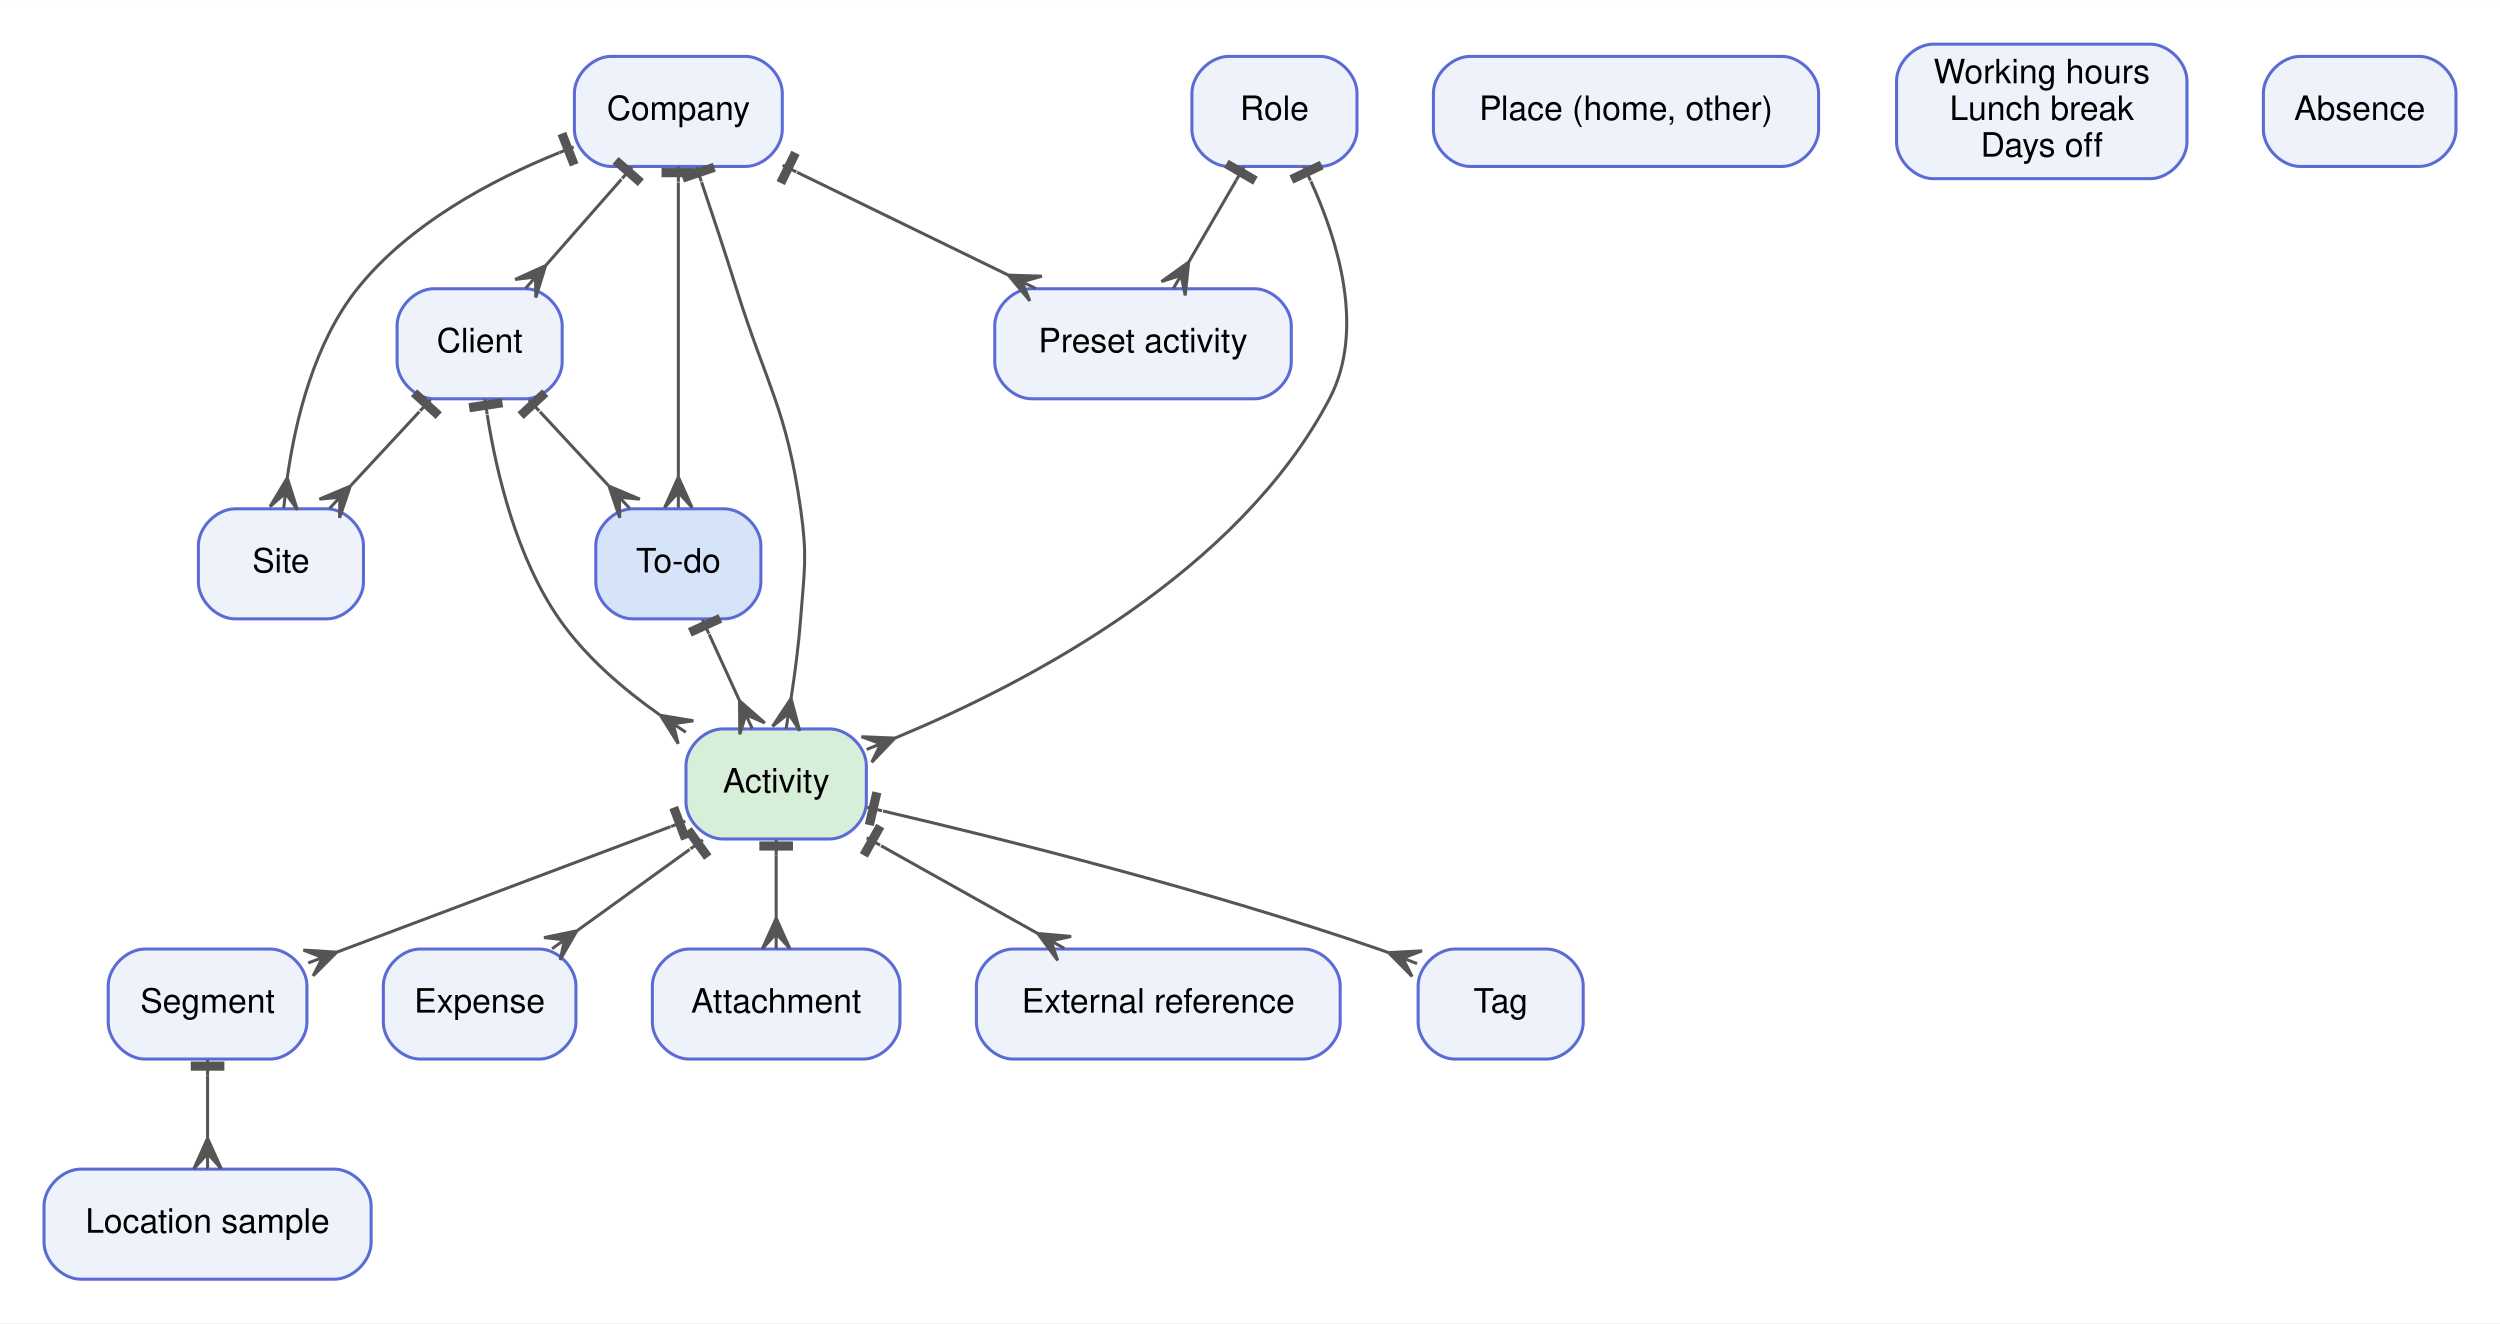
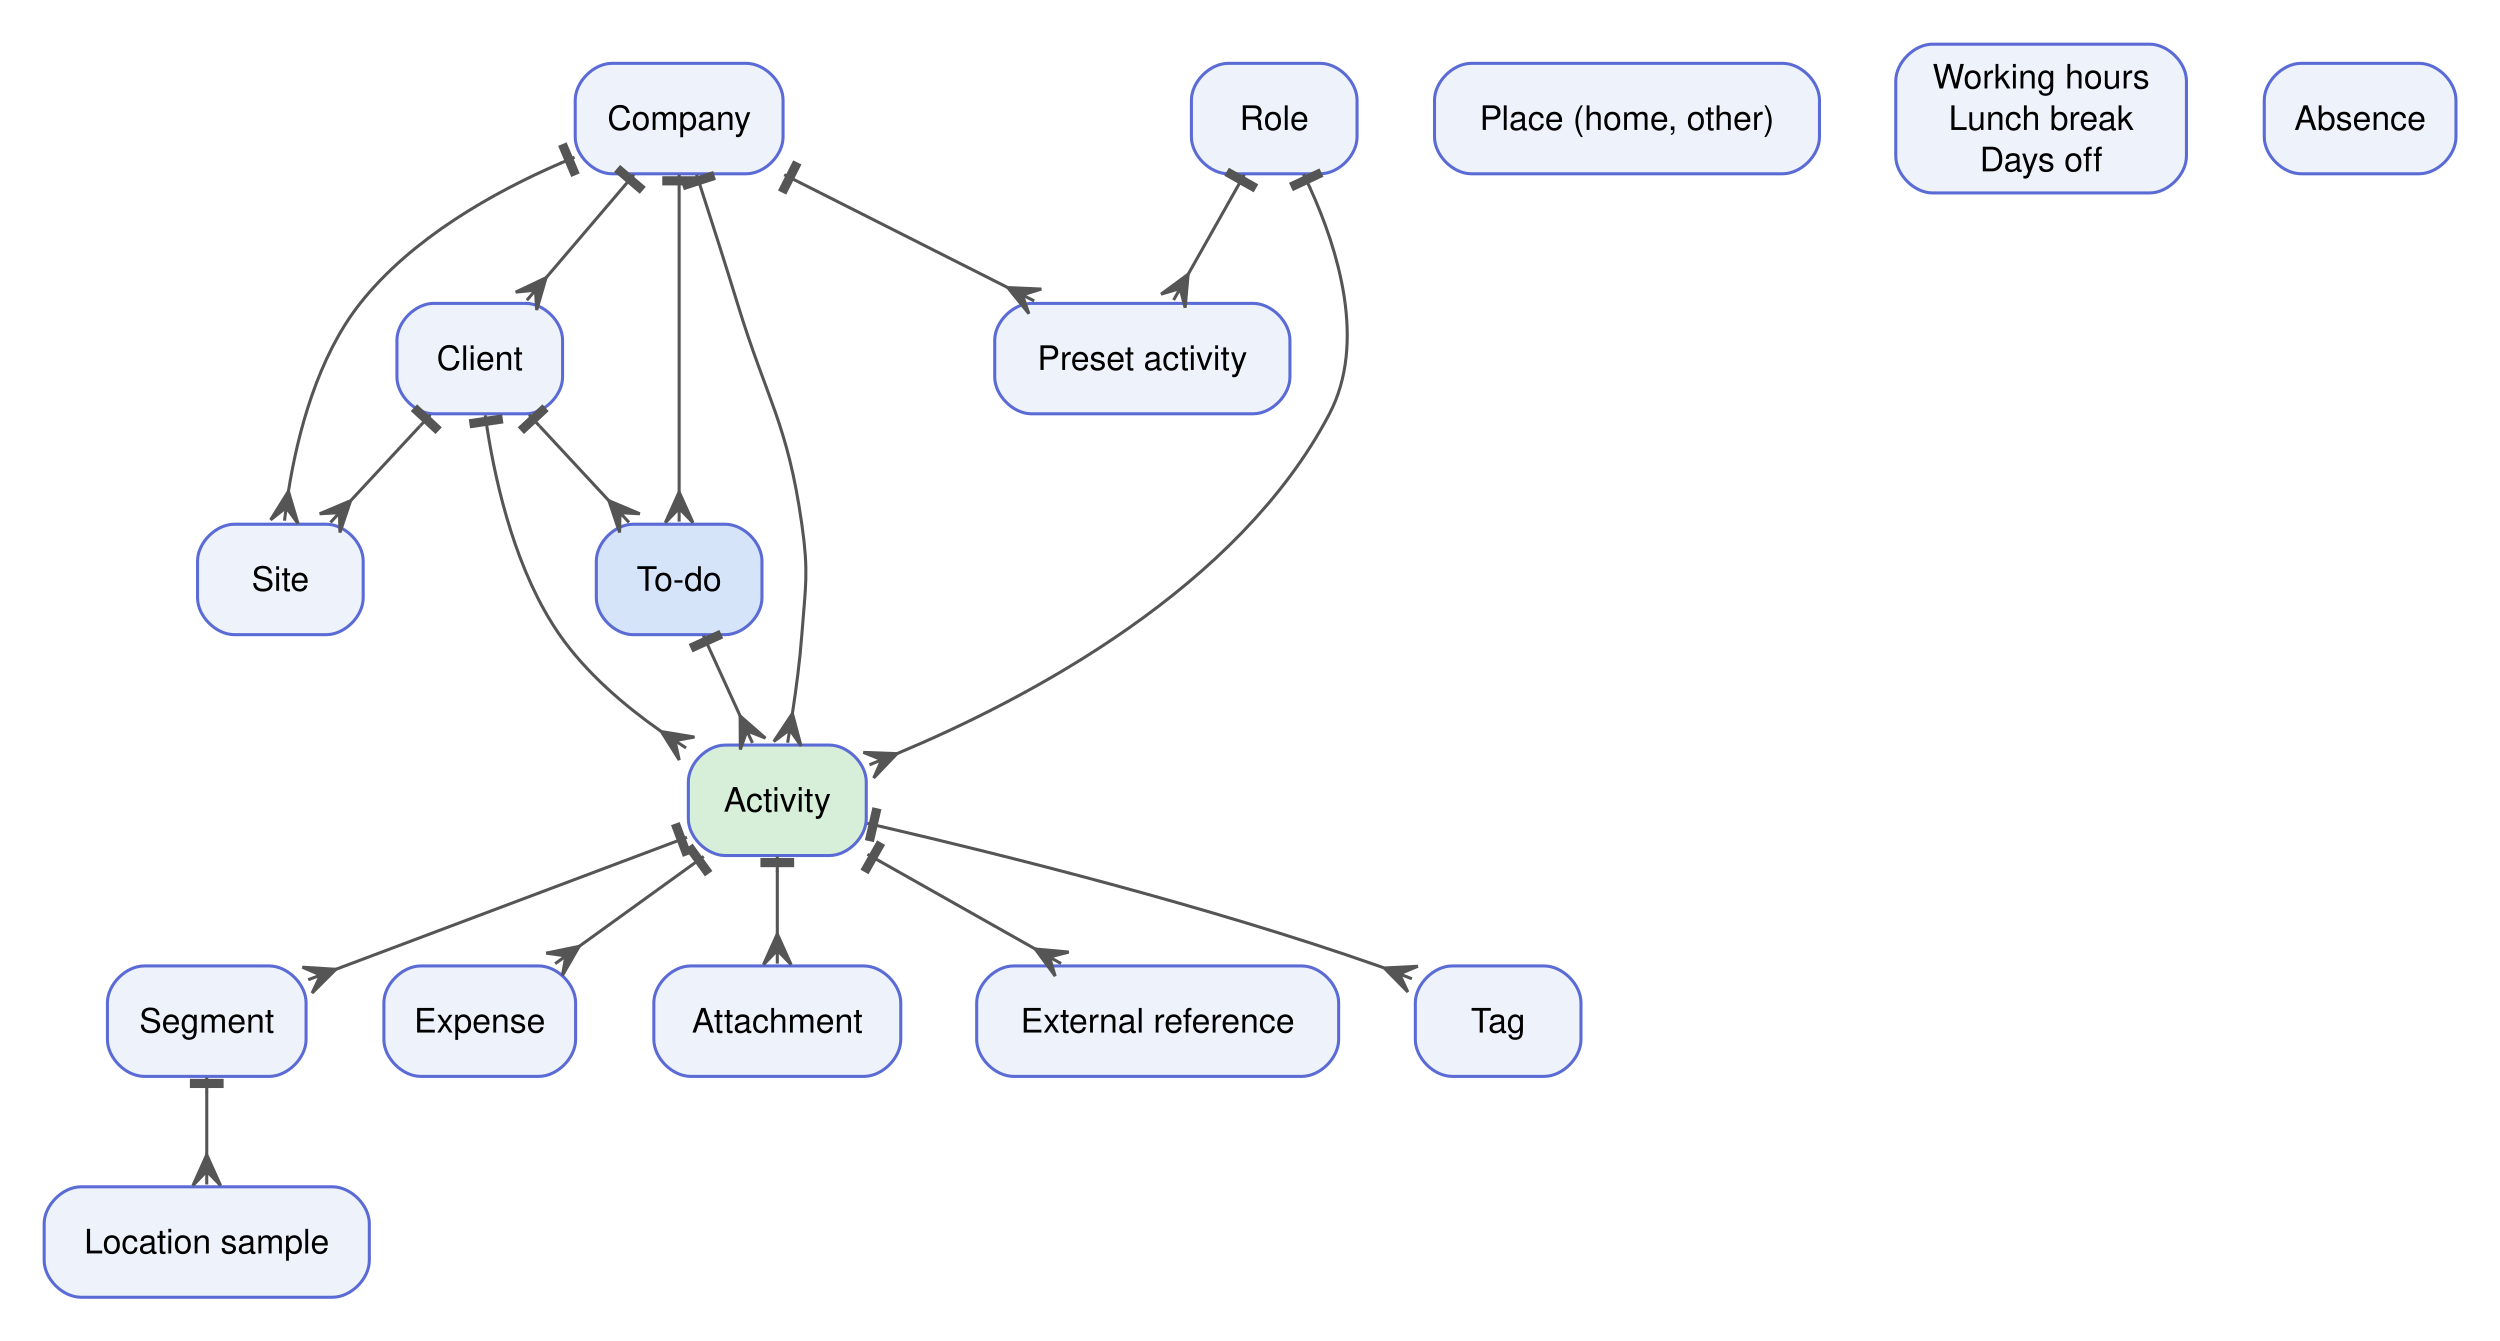
- <svg xmlns="http://www.w3.org/2000/svg" width="818pt" height="433pt" viewBox="0.00 0.00 817.80 432.80">
-   <g id="graph0" class="graph" transform="scale(1 1) rotate(0) translate(14.4 418.4)">
-     <polygon fill="white" stroke="transparent" points="-14.4,14.4 -14.4,-418.4 803.4,-418.4 803.4,14.4 -14.4,14.4" />
+ <svg xmlns="http://www.w3.org/2000/svg" width="815pt" height="437pt" viewBox="0.00 0.00 815.00 437.00">
+   <g id="graph0" class="graph" transform="scale(1 1) rotate(0) translate(14.4 422.9)">
+     <polygon fill="white" stroke="none" points="-14.4,14.4 -14.4,-422.9 800.65,-422.9 800.65,14.4 -14.4,14.4" />
    <g id="node1" class="node">
-       <path fill="#eef2fb" stroke="#5b6bd6" d="M229.5,-400C229.5,-400 185.5,-400 185.5,-400 179.5,-400 173.5,-394 173.5,-388 173.5,-388 173.5,-376 173.5,-376 173.5,-370 179.5,-364 185.5,-364 185.5,-364 229.5,-364 229.5,-364 235.5,-364 241.5,-370 241.5,-376 241.5,-376 241.5,-388 241.5,-388 241.5,-394 235.5,-400 229.5,-400" />
-       <text text-anchor="middle" x="207.5" y="-379.2" font-family="Helvetica,sans-Serif" font-size="11.00">Company</text>
+       <path fill="#eef2fb" stroke="#5b6bd6" d="M228.88,-402.25C228.88,-402.25 185.12,-402.25 185.12,-402.25 179.12,-402.25 173.12,-396.25 173.12,-390.25 173.12,-390.25 173.12,-378.25 173.12,-378.25 173.12,-372.25 179.12,-366.25 185.12,-366.25 185.12,-366.25 228.88,-366.25 228.88,-366.25 234.88,-366.25 240.88,-372.25 240.88,-378.25 240.88,-378.25 240.88,-390.25 240.88,-390.25 240.88,-396.25 234.88,-402.25 228.88,-402.25" />
+       <text xml:space="preserve" text-anchor="middle" x="207" y="-380.55" font-family="Helvetica,sans-Serif" font-size="11.00">Company</text>
    </g>
    <g id="node2" class="node">
-       <path fill="#eef2fb" stroke="#5b6bd6" d="M157.5,-324C157.5,-324 127.5,-324 127.5,-324 121.5,-324 115.5,-318 115.5,-312 115.5,-312 115.5,-300 115.5,-300 115.5,-294 121.5,-288 127.5,-288 127.5,-288 157.5,-288 157.5,-288 163.5,-288 169.5,-294 169.5,-300 169.5,-300 169.5,-312 169.5,-312 169.5,-318 163.5,-324 157.5,-324" />
-       <text text-anchor="middle" x="142.5" y="-303.2" font-family="Helvetica,sans-Serif" font-size="11.00">Client</text>
+       <path fill="#eef2fb" stroke="#5b6bd6" d="M157,-324C157,-324 127,-324 127,-324 121,-324 115,-318 115,-312 115,-312 115,-300 115,-300 115,-294 121,-288 127,-288 127,-288 157,-288 157,-288 163,-288 169,-294 169,-300 169,-300 169,-312 169,-312 169,-318 163,-324 157,-324" />
+       <text xml:space="preserve" text-anchor="middle" x="142" y="-302.3" font-family="Helvetica,sans-Serif" font-size="11.00">Client</text>
    </g>
    <g id="edge1" class="edge">
-       <path fill="none" stroke="#555555" d="M188.86,-359.78C181.17,-351.02 172.2,-340.81 164.21,-331.71" />
-       <polygon fill="#555555" stroke="#555555" points="195.52,-359.79 188.01,-366.39 186.69,-364.88 194.2,-358.28 195.52,-359.79" />
-       <polyline fill="none" stroke="#555555" points="192.42,-363.84 189.12,-360.08 " />
-       <polygon fill="#555555" stroke="#555555" points="164.09,-331.58 160.87,-321.1 160.79,-327.83 157.49,-324.07 157.49,-324.07 157.49,-324.07 160.79,-327.83 154.11,-327.04 164.09,-331.58 164.09,-331.58" />
+       <path fill="none" stroke="#555555" d="M189.19,-362.36C181.28,-353.08 171.89,-342.07 163.59,-332.32" />
+       <polygon fill="#555555" stroke="#555555" points="195.41,-361.94 187.8,-368.43 186.5,-366.91 194.11,-360.42 195.41,-361.94" />
+       <polyline fill="none" stroke="#555555" points="192.25,-365.95 189.01,-362.14" />
+       <polygon fill="#555555" stroke="#555555" points="163.62,-332.36 160.56,-321.83 160.16,-328.3 157.35,-325.01 157.35,-325.01 157.35,-325.01 160.16,-328.3 153.71,-327.67 163.62,-332.36" />
    </g>
    <g id="node3" class="node">
-       <path fill="#eef2fb" stroke="#5b6bd6" d="M92.5,-252C92.5,-252 62.5,-252 62.5,-252 56.5,-252 50.5,-246 50.5,-240 50.5,-240 50.5,-228 50.5,-228 50.5,-222 56.5,-216 62.5,-216 62.5,-216 92.5,-216 92.5,-216 98.5,-216 104.5,-222 104.5,-228 104.5,-228 104.5,-240 104.5,-240 104.5,-246 98.5,-252 92.5,-252" />
-       <text text-anchor="middle" x="77.5" y="-231.2" font-family="Helvetica,sans-Serif" font-size="11.00">Site</text>
+       <path fill="#eef2fb" stroke="#5b6bd6" d="M92,-252C92,-252 62,-252 62,-252 56,-252 50,-246 50,-240 50,-240 50,-228 50,-228 50,-222 56,-216 62,-216 62,-216 92,-216 92,-216 98,-216 104,-222 104,-228 104,-228 104,-240 104,-240 104,-246 98,-252 92,-252" />
+       <text xml:space="preserve" text-anchor="middle" x="77" y="-230.3" font-family="Helvetica,sans-Serif" font-size="11.00">Site</text>
    </g>
    <g id="edge2" class="edge">
-       <path fill="none" stroke="#555555" d="M168.58,-368.53C146.23,-359.5 119.35,-345.11 102.5,-324 88.46,-306.41 82.3,-281.38 79.6,-262.34" />
-       <polygon fill="#555555" stroke="#555555" points="174.17,-365.36 170.51,-374.67 168.65,-373.93 172.31,-364.63 174.17,-365.36" />
-       <polyline fill="none" stroke="#555555" points="173.27,-370.38 168.62,-368.55 " />
-       <polygon fill="#555555" stroke="#555555" points="79.57,-262.13 82.87,-251.67 78.99,-257.16 78.4,-252.2 78.4,-252.2 78.4,-252.2 78.99,-257.16 73.93,-252.72 79.57,-262.13 79.57,-262.13" />
+       <path fill="none" stroke="#555555" d="M168.55,-369.79C146.43,-360.22 119.79,-345.25 103,-324 89.09,-306.39 82.62,-281.57 79.61,-262.61" />
+       <polygon fill="#555555" stroke="#555555" points="173.93,-366.64 170.04,-375.85 168.2,-375.07 172.09,-365.86 173.93,-366.64" />
+       <polyline fill="none" stroke="#555555" points="172.91,-371.64 168.3,-369.69" />
+       <polygon fill="#555555" stroke="#555555" points="79.63,-262.73 82.74,-252.22 78.91,-257.45 78.33,-253.15 78.33,-253.15 78.33,-253.15 78.91,-257.45 73.82,-253.43 79.63,-262.73" />
    </g>
    <g id="node4" class="node">
-       <path fill="#d7efd9" stroke="#5b6bd6" d="M257,-180C257,-180 222,-180 222,-180 216,-180 210,-174 210,-168 210,-168 210,-156 210,-156 210,-150 216,-144 222,-144 222,-144 257,-144 257,-144 263,-144 269,-150 269,-156 269,-156 269,-168 269,-168 269,-174 263,-180 257,-180" />
-       <text text-anchor="middle" x="239.5" y="-159.2" font-family="Helvetica,sans-Serif" font-size="11.00">Activity</text>
+       <path fill="#d7efd9" stroke="#5b6bd6" d="M256,-180C256,-180 222,-180 222,-180 216,-180 210,-174 210,-168 210,-168 210,-156 210,-156 210,-150 216,-144 222,-144 222,-144 256,-144 256,-144 262,-144 268,-150 268,-156 268,-156 268,-168 268,-168 268,-174 262,-180 256,-180" />
+       <text xml:space="preserve" text-anchor="middle" x="239" y="-158.3" font-family="Helvetica,sans-Serif" font-size="11.00">Activity</text>
    </g>
    <g id="edge4" class="edge">
-       <path fill="none" stroke="#555555" d="M215.09,-358.87C218.65,-348.34 222.89,-335.55 226.5,-324 236.44,-292.18 242.79,-285 247.5,-252 249.76,-236.16 248.7,-231.96 247.5,-216 246.86,-207.52 245.66,-198.34 244.38,-190.04" />
-       <polygon fill="#555555" stroke="#555555" points="218.46,-364.5 208.99,-361.29 209.64,-359.4 219.11,-362.61 218.46,-364.5" />
-       <polyline fill="none" stroke="#555555" points="213.41,-363.84 215.01,-359.11 " />
-       <polygon fill="#555555" stroke="#555555" points="244.37,-189.98 247.19,-179.38 243.56,-185.05 242.75,-180.11 242.75,-180.11 242.75,-180.11 243.56,-185.05 238.31,-180.84 244.37,-189.98 244.37,-189.98" />
+       <path fill="none" stroke="#555555" d="M214.19,-361.31C217.8,-350.16 222.21,-336.38 226,-324 235.76,-292.13 242.29,-285 247,-252 249.26,-236.16 248.2,-231.96 247,-216 246.37,-207.61 245.19,-198.54 243.92,-190.31" />
+       <polygon fill="#555555" stroke="#555555" points="217.76,-366.51 208.25,-363.42 208.86,-361.52 218.37,-364.61 217.76,-366.51" />
+       <polyline fill="none" stroke="#555555" points="212.69,-365.92 214.24,-361.16" />
+       <polygon fill="#555555" stroke="#555555" points="243.92,-190.31 246.74,-179.71 243.06,-185.05 242.36,-180.77 242.36,-180.77 242.36,-180.77 243.06,-185.05 237.86,-181.17 243.92,-190.31" />
    </g>
    <g id="node11" class="node">
-       <path fill="#d6e4fa" stroke="#5b6bd6" d="M222.5,-252C222.5,-252 192.5,-252 192.5,-252 186.5,-252 180.5,-246 180.5,-240 180.5,-240 180.5,-228 180.5,-228 180.5,-222 186.5,-216 192.5,-216 192.5,-216 222.5,-216 222.5,-216 228.5,-216 234.5,-222 234.5,-228 234.5,-228 234.5,-240 234.5,-240 234.5,-246 228.5,-252 222.5,-252" />
-       <text text-anchor="middle" x="207.5" y="-231.2" font-family="Helvetica,sans-Serif" font-size="11.00">To-do</text>
+       <path fill="#d6e4fa" stroke="#5b6bd6" d="M222,-252C222,-252 192,-252 192,-252 186,-252 180,-246 180,-240 180,-240 180,-228 180,-228 180,-222 186,-216 192,-216 192,-216 222,-216 222,-216 228,-216 234,-222 234,-228 234,-228 234,-240 234,-240 234,-246 228,-252 222,-252" />
+       <text xml:space="preserve" text-anchor="middle" x="207" y="-230.3" font-family="Helvetica,sans-Serif" font-size="11.00">To-do</text>
    </g>
    <g id="edge14" class="edge">
-       <path fill="none" stroke="#555555" d="M207.5,-358.78C207.5,-333.01 207.5,-290.51 207.5,-262.63" />
-       <polygon fill="#555555" stroke="#555555" points="212.5,-362.97 202.5,-362.97 202.5,-360.97 212.5,-360.97 212.5,-362.97" />
-       <polyline fill="none" stroke="#555555" points="207.5,-363.97 207.5,-358.97 " />
-       <polygon fill="#555555" stroke="#555555" points="207.5,-262.38 212,-252.38 207.5,-257.38 207.5,-252.38 207.5,-252.38 207.5,-252.38 207.5,-257.38 203,-252.38 207.5,-262.38 207.5,-262.38" />
+       <path fill="none" stroke="#555555" d="M207,-361.02C207,-334.76 207,-291.04 207,-262.62" />
+       <polygon fill="#555555" stroke="#555555" points="212,-364.95 202,-364.95 202,-362.95 212,-362.95 212,-364.95" />
+       <polyline fill="none" stroke="#555555" points="207,-365.95 207,-360.95" />
+       <polygon fill="#555555" stroke="#555555" points="207,-262.52 211.5,-252.52 207,-257.19 207,-252.86 207,-252.86 207,-252.86 207,-257.19 202.5,-252.52 207,-262.52" />
    </g>
    <g id="node12" class="node">
-       <path fill="#eef2fb" stroke="#5b6bd6" d="M396,-324C396,-324 323,-324 323,-324 317,-324 311,-318 311,-312 311,-312 311,-300 311,-300 311,-294 317,-288 323,-288 323,-288 396,-288 396,-288 402,-288 408,-294 408,-300 408,-300 408,-312 408,-312 408,-318 402,-324 396,-324" />
-       <text text-anchor="middle" x="359.5" y="-303.2" font-family="Helvetica,sans-Serif" font-size="11.00">Preset activity</text>
+       <path fill="#eef2fb" stroke="#5b6bd6" d="M394.12,-324C394.12,-324 321.88,-324 321.88,-324 315.88,-324 309.88,-318 309.88,-312 309.88,-312 309.88,-300 309.88,-300 309.88,-294 315.88,-288 321.88,-288 321.88,-288 394.12,-288 394.12,-288 400.12,-288 406.12,-294 406.12,-300 406.12,-300 406.12,-312 406.12,-312 406.12,-318 400.12,-324 394.12,-324" />
+       <text xml:space="preserve" text-anchor="middle" x="358" y="-302.3" font-family="Helvetica,sans-Serif" font-size="11.00">Preset activity</text>
    </g>
    <g id="edge17" class="edge">
-       <path fill="none" stroke="#555555" d="M246.34,-362.09C267.41,-351.83 293.54,-339.11 315.38,-328.48" />
-       <polygon fill="#555555" stroke="#555555" points="244.7,-368.45 240.32,-359.46 242.12,-358.58 246.5,-367.58 244.7,-368.45" />
-       <polyline fill="none" stroke="#555555" points="241.61,-364.39 246.11,-362.2 " />
-       <polygon fill="#555555" stroke="#555555" points="315.46,-328.44 326.42,-328.11 319.95,-326.25 324.45,-324.06 324.45,-324.06 324.45,-324.06 319.95,-326.25 322.48,-320.02 315.46,-328.44 315.46,-328.44" />
+       <path fill="none" stroke="#555555" d="M245.66,-363.73C266.54,-353.18 292.4,-340.12 314.05,-329.19" />
+       <polygon fill="#555555" stroke="#555555" points="244.41,-369.96 239.9,-361.03 241.69,-360.13 246.2,-369.06 244.41,-369.96" />
+       <polyline fill="none" stroke="#555555" points="241.26,-365.95 245.73,-363.69" />
+       <polygon fill="#555555" stroke="#555555" points="314.12,-329.16 325.08,-328.67 318.89,-326.75 322.75,-324.8 322.75,-324.8 322.75,-324.8 318.89,-326.75 321.02,-320.63 314.12,-329.16" />
    </g>
    <g id="edge3" class="edge">
-       <path fill="none" stroke="#555555" d="M122.78,-283.77C115.72,-276.16 107.7,-267.52 100.39,-259.65" />
-       <polygon fill="#555555" stroke="#555555" points="129.42,-283.56 122.09,-290.37 120.73,-288.9 128.06,-282.1 129.42,-283.56" />
-       <polyline fill="none" stroke="#555555" points="126.43,-287.7 123.03,-284.03 " />
-       <polygon fill="#555555" stroke="#555555" points="100.19,-259.43 96.68,-249.04 96.78,-255.77 93.38,-252.1 93.38,-252.1 93.38,-252.1 96.78,-255.77 90.09,-255.17 100.19,-259.43 100.19,-259.43" />
+       <path fill="none" stroke="#555555" d="M122.53,-284.03C115.43,-276.39 107.33,-267.67 99.96,-259.72" />
+       <polygon fill="#555555" stroke="#555555" points="128.92,-283.56 121.59,-290.37 120.23,-288.9 127.56,-282.1 128.92,-283.56" />
+       <polyline fill="none" stroke="#555555" points="125.93,-287.7 122.53,-284.03" />
+       <polygon fill="#555555" stroke="#555555" points="99.91,-259.68 96.41,-249.29 96.28,-255.77 93.34,-252.59 93.34,-252.59 93.34,-252.59 96.28,-255.77 89.81,-255.41 99.91,-259.68" />
    </g>
    <g id="edge5" class="edge">
-       <path fill="none" stroke="#555555" d="M144.99,-282.72C148.02,-263.61 154.57,-236.06 168.5,-216 177.04,-203.7 189.36,-193.09 201.34,-184.66" />
-       <polygon fill="#555555" stroke="#555555" points="149.32,-287.62 139.43,-286.15 139.72,-284.17 149.62,-285.64 149.32,-287.62" />
-       <polyline fill="none" stroke="#555555" points="144.23,-287.87 144.96,-282.93 " />
-       <polygon fill="#555555" stroke="#555555" points="201.63,-184.47 212.44,-182.66 205.79,-181.69 209.95,-178.92 209.95,-178.92 209.95,-178.92 205.79,-181.69 207.45,-175.17 201.63,-184.47 201.63,-184.47" />
+       <path fill="none" stroke="#555555" d="M144.47,-282.86C147.49,-263.75 154.04,-236.11 168,-216 176.61,-203.6 189.06,-192.91 201.14,-184.45" />
+       <polygon fill="#555555" stroke="#555555" points="148.87,-287.27 138.98,-285.8 139.27,-283.83 149.16,-285.29 148.87,-287.27" />
+       <polyline fill="none" stroke="#555555" points="143.78,-287.53 144.51,-282.58" />
+       <polygon fill="#555555" stroke="#555555" points="201.2,-184.41 212.01,-182.62 205.64,-181.46 209.25,-179.06 209.25,-179.06 209.25,-179.06 205.64,-181.46 207.03,-175.13 201.2,-184.41" />
    </g>
    <g id="edge15" class="edge">
-       <path fill="none" stroke="#555555" d="M162.22,-283.77C169.28,-276.16 177.3,-267.52 184.61,-259.65" />
-       <polygon fill="#555555" stroke="#555555" points="162.91,-290.37 155.58,-283.56 156.94,-282.1 164.27,-288.9 162.91,-290.37" />
-       <polyline fill="none" stroke="#555555" points="158.57,-287.7 161.97,-284.03 " />
-       <polygon fill="#555555" stroke="#555555" points="184.81,-259.43 194.91,-255.17 188.22,-255.77 191.62,-252.1 191.62,-252.1 191.62,-252.1 188.22,-255.77 188.32,-249.04 184.81,-259.43 184.81,-259.43" />
+       <path fill="none" stroke="#555555" d="M161.47,-284.03C168.57,-276.39 176.67,-267.67 184.04,-259.72" />
+       <polygon fill="#555555" stroke="#555555" points="162.41,-290.37 155.08,-283.56 156.44,-282.1 163.77,-288.9 162.41,-290.37" />
+       <polyline fill="none" stroke="#555555" points="158.07,-287.7 161.47,-284.03" />
+       <polygon fill="#555555" stroke="#555555" points="184.09,-259.68 194.19,-255.41 187.72,-255.77 190.66,-252.59 190.66,-252.59 190.66,-252.59 187.72,-255.77 187.59,-249.29 184.09,-259.68" />
    </g>
    <g id="node5" class="node">
-       <path fill="#eef2fb" stroke="#5b6bd6" d="M74,-108C74,-108 33,-108 33,-108 27,-108 21,-102 21,-96 21,-96 21,-84 21,-84 21,-78 27,-72 33,-72 33,-72 74,-72 74,-72 80,-72 86,-78 86,-84 86,-84 86,-96 86,-96 86,-102 80,-108 74,-108" />
-       <text text-anchor="middle" x="53.5" y="-87.2" font-family="Helvetica,sans-Serif" font-size="11.00">Segment</text>
+       <path fill="#eef2fb" stroke="#5b6bd6" d="M73.38,-108C73.38,-108 32.62,-108 32.62,-108 26.62,-108 20.62,-102 20.62,-96 20.62,-96 20.62,-84 20.62,-84 20.62,-78 26.62,-72 32.62,-72 32.62,-72 73.38,-72 73.38,-72 79.38,-72 85.38,-78 85.38,-84 85.38,-84 85.38,-96 85.38,-96 85.38,-102 79.38,-108 73.38,-108" />
+       <text xml:space="preserve" text-anchor="middle" x="53" y="-86.3" font-family="Helvetica,sans-Serif" font-size="11.00">Segment</text>
    </g>
    <g id="edge6" class="edge">
-       <path fill="none" stroke="#555555" d="M204.97,-148.04C176.42,-137.32 134.82,-121.69 98.5,-108 97.65,-107.68 96.78,-107.35 95.91,-107.02" />
-       <polygon fill="#555555" stroke="#555555" points="210.61,-144.81 207.09,-154.18 205.22,-153.47 208.74,-144.11 210.61,-144.81" />
-       <polyline fill="none" stroke="#555555" points="209.79,-149.85 205.11,-148.09 " />
-       <polygon fill="#555555" stroke="#555555" points="95.79,-106.98 88.02,-99.24 91.11,-105.21 86.43,-103.45 86.43,-103.45 86.43,-103.45 91.11,-105.21 84.84,-107.66 95.79,-106.98 95.79,-106.98" />
+       <path fill="none" stroke="#555555" d="M205.09,-148.27C176.53,-137.55 134.59,-121.79 98,-108 96.98,-107.62 95.96,-107.23 94.92,-106.84" />
+       <polygon fill="#555555" stroke="#555555" points="210.38,-144.92 206.86,-154.28 204.99,-153.58 208.51,-144.21 210.38,-144.92" />
+       <polyline fill="none" stroke="#555555" points="209.56,-149.95 204.88,-148.19" />
+       <polygon fill="#555555" stroke="#555555" points="95.11,-106.91 87.34,-99.17 90.12,-105.03 86.07,-103.5 86.07,-103.5 86.07,-103.5 90.12,-105.03 84.17,-107.59 95.11,-106.91" />
    </g>
    <g id="node6" class="node">
-       <path fill="#eef2fb" stroke="#5b6bd6" d="M162,-108C162,-108 123,-108 123,-108 117,-108 111,-102 111,-96 111,-96 111,-84 111,-84 111,-78 117,-72 123,-72 123,-72 162,-72 162,-72 168,-72 174,-78 174,-84 174,-84 174,-96 174,-96 174,-102 168,-108 162,-108" />
-       <text text-anchor="middle" x="142.5" y="-87.2" font-family="Helvetica,sans-Serif" font-size="11.00">Expense</text>
+       <path fill="#eef2fb" stroke="#5b6bd6" d="M161.25,-108C161.25,-108 122.75,-108 122.75,-108 116.75,-108 110.75,-102 110.75,-96 110.75,-96 110.75,-84 110.75,-84 110.75,-78 116.75,-72 122.75,-72 122.75,-72 161.25,-72 161.25,-72 167.25,-72 173.25,-78 173.25,-84 173.25,-84 173.25,-96 173.25,-96 173.25,-102 167.25,-108 161.25,-108" />
+       <text xml:space="preserve" text-anchor="middle" x="142" y="-86.3" font-family="Helvetica,sans-Serif" font-size="11.00">Expense</text>
    </g>
    <g id="edge8" class="edge">
-       <path fill="none" stroke="#555555" d="M211.19,-140.57C199.7,-132.27 186.36,-122.65 174.52,-114.1" />
-       <polygon fill="#555555" stroke="#555555" points="217.64,-139.06 211.79,-147.17 210.16,-146 216.02,-137.89 217.64,-139.06" />
-       <polyline fill="none" stroke="#555555" points="215.52,-143.7 211.47,-140.77 " />
-       <polygon fill="#555555" stroke="#555555" points="174.31,-113.96 168.84,-104.46 170.26,-111.03 166.2,-108.1 166.2,-108.1 166.2,-108.1 170.26,-111.03 163.57,-111.75 174.31,-113.96 174.31,-113.96" />
+       <path fill="none" stroke="#555555" d="M211.09,-140.86C199.62,-132.58 186.28,-122.95 174.39,-114.37" />
+       <polygon fill="#555555" stroke="#555555" points="217.14,-139.06 211.29,-147.17 209.66,-146 215.52,-137.89 217.14,-139.06" />
+       <polyline fill="none" stroke="#555555" points="215.02,-143.7 210.97,-140.77" />
+       <polygon fill="#555555" stroke="#555555" points="174.42,-114.39 168.94,-104.89 170.09,-111.27 166.58,-108.74 166.58,-108.74 166.58,-108.74 170.09,-111.27 163.68,-112.19 174.42,-114.39" />
    </g>
    <g id="node7" class="node">
-       <path fill="#eef2fb" stroke="#5b6bd6" d="M268,-108C268,-108 211,-108 211,-108 205,-108 199,-102 199,-96 199,-96 199,-84 199,-84 199,-78 205,-72 211,-72 211,-72 268,-72 268,-72 274,-72 280,-78 280,-84 280,-84 280,-96 280,-96 280,-102 274,-108 268,-108" />
-       <text text-anchor="middle" x="239.5" y="-87.2" font-family="Helvetica,sans-Serif" font-size="11.00">Attachment</text>
+       <path fill="#eef2fb" stroke="#5b6bd6" d="M267.25,-108C267.25,-108 210.75,-108 210.75,-108 204.75,-108 198.75,-102 198.75,-96 198.75,-96 198.75,-84 198.75,-84 198.75,-78 204.75,-72 210.75,-72 210.75,-72 267.25,-72 267.25,-72 273.25,-72 279.25,-78 279.25,-84 279.25,-84 279.25,-96 279.25,-96 279.25,-102 273.25,-108 267.25,-108" />
+       <text xml:space="preserve" text-anchor="middle" x="239" y="-86.3" font-family="Helvetica,sans-Serif" font-size="11.00">Attachment</text>
    </g>
    <g id="edge9" class="edge">
-       <path fill="none" stroke="#555555" d="M239.5,-138.68C239.5,-132.18 239.5,-125.01 239.5,-118.25" />
-       <polygon fill="#555555" stroke="#555555" points="244.5,-142.7 234.5,-142.7 234.5,-140.7 244.5,-140.7 244.5,-142.7" />
-       <polyline fill="none" stroke="#555555" points="239.5,-143.7 239.5,-138.7 " />
-       <polygon fill="#555555" stroke="#555555" points="239.5,-118.1 244,-108.1 239.5,-113.1 239.5,-108.1 239.5,-108.1 239.5,-108.1 239.5,-113.1 235,-108.1 239.5,-118.1 239.5,-118.1" />
+       <path fill="none" stroke="#555555" d="M239,-138.95C239,-132.42 239,-125.17 239,-118.34" />
+       <polygon fill="#555555" stroke="#555555" points="244,-142.7 234,-142.7 234,-140.7 244,-140.7 244,-142.7" />
+       <polyline fill="none" stroke="#555555" points="239,-143.7 239,-138.7" />
+       <polygon fill="#555555" stroke="#555555" points="239,-118.44 243.5,-108.44 239,-113.1 239,-108.77 239,-108.77 239,-108.77 239,-113.1 234.5,-108.44 239,-118.44" />
    </g>
    <g id="node8" class="node">
-       <path fill="#eef2fb" stroke="#5b6bd6" d="M412,-108C412,-108 317,-108 317,-108 311,-108 305,-102 305,-96 305,-96 305,-84 305,-84 305,-78 311,-72 317,-72 317,-72 412,-72 412,-72 418,-72 424,-78 424,-84 424,-84 424,-96 424,-96 424,-102 418,-108 412,-108" />
-       <text text-anchor="middle" x="364.5" y="-87.2" font-family="Helvetica,sans-Serif" font-size="11.00">External reference</text>
+       <path fill="#eef2fb" stroke="#5b6bd6" d="M410,-108C410,-108 316,-108 316,-108 310,-108 304,-102 304,-96 304,-96 304,-84 304,-84 304,-78 310,-72 316,-72 316,-72 410,-72 410,-72 416,-72 422,-78 422,-84 422,-84 422,-96 422,-96 422,-102 416,-108 410,-108" />
+       <text xml:space="preserve" text-anchor="middle" x="363" y="-86.3" font-family="Helvetica,sans-Serif" font-size="11.00">External reference</text>
    </g>
    <g id="edge10" class="edge">
-       <path fill="none" stroke="#555555" d="M273.8,-141.79C289.63,-132.93 308.51,-122.35 324.94,-113.15" />
-       <polygon fill="#555555" stroke="#555555" points="272.44,-148.28 267.55,-139.56 269.3,-138.58 274.18,-147.31 272.44,-148.28" />
-       <polyline fill="none" stroke="#555555" points="269.12,-144.41 273.49,-141.97 " />
-       <polygon fill="#555555" stroke="#555555" points="325.06,-113.09 335.98,-112.13 329.42,-110.64 333.78,-108.2 333.78,-108.2 333.78,-108.2 329.42,-110.64 331.59,-104.27 325.06,-113.09 325.06,-113.09" />
+       <path fill="none" stroke="#555555" d="M272.52,-142.08C288.17,-133.24 306.92,-122.66 323.28,-113.42" />
+       <polygon fill="#555555" stroke="#555555" points="271.72,-148.27 266.8,-139.57 268.54,-138.58 273.46,-147.29 271.72,-148.27" />
+       <polyline fill="none" stroke="#555555" points="268.39,-144.41 272.74,-141.95" />
+       <polygon fill="#555555" stroke="#555555" points="323.09,-113.53 334.02,-112.53 327.74,-110.9 331.51,-108.78 331.51,-108.78 331.51,-108.78 327.74,-110.9 329.59,-104.69 323.09,-113.53" />
    </g>
    <g id="node9" class="node">
-       <path fill="#eef2fb" stroke="#5b6bd6" d="M491.5,-108C491.5,-108 461.5,-108 461.5,-108 455.5,-108 449.5,-102 449.5,-96 449.5,-96 449.5,-84 449.5,-84 449.5,-78 455.5,-72 461.5,-72 461.5,-72 491.5,-72 491.5,-72 497.5,-72 503.5,-78 503.5,-84 503.5,-84 503.5,-96 503.5,-96 503.5,-102 497.5,-108 491.5,-108" />
-       <text text-anchor="middle" x="476.5" y="-87.2" font-family="Helvetica,sans-Serif" font-size="11.00">Tag</text>
+       <path fill="#eef2fb" stroke="#5b6bd6" d="M489,-108C489,-108 459,-108 459,-108 453,-108 447,-102 447,-96 447,-96 447,-84 447,-84 447,-78 453,-72 459,-72 459,-72 489,-72 489,-72 495,-72 501,-78 501,-84 501,-84 501,-96 501,-96 501,-102 495,-108 489,-108" />
+       <text xml:space="preserve" text-anchor="middle" x="474" y="-86.3" font-family="Helvetica,sans-Serif" font-size="11.00">Tag</text>
    </g>
    <g id="edge11" class="edge">
-       <path fill="none" stroke="#555555" d="M274.44,-153.15C314.17,-143.88 380.75,-127.24 436.5,-108 437.53,-107.64 438.58,-107.27 439.63,-106.89" />
-       <polygon fill="#555555" stroke="#555555" points="271.36,-159 269.1,-149.26 271.05,-148.81 273.31,-158.55 271.36,-159" />
-       <polyline fill="none" stroke="#555555" points="269.26,-154.36 274.13,-153.23 " />
-       <polygon fill="#555555" stroke="#555555" points="439.82,-106.82 450.77,-107.41 444.49,-105.02 449.15,-103.22 449.15,-103.22 449.15,-103.22 444.49,-105.02 447.53,-99.02 439.82,-106.82 439.82,-106.82" />
+       <path fill="none" stroke="#555555" d="M272.97,-153.42C312.43,-144.25 379.23,-127.58 435,-108 435.59,-107.79 436.18,-107.58 436.77,-107.37" />
+       <polygon fill="#555555" stroke="#555555" points="270.4,-159.15 268.15,-149.4 270.1,-148.95 272.35,-158.69 270.4,-159.15" />
+       <polyline fill="none" stroke="#555555" points="268.3,-154.5 273.17,-153.37" />
+       <polygon fill="#555555" stroke="#555555" points="436.87,-107.33 447.82,-107.9 441.84,-105.39 445.88,-103.82 445.88,-103.82 445.88,-103.82 441.84,-105.39 444.56,-99.51 436.87,-107.33" />
    </g>
    <g id="node13" class="node">
-       <path fill="#eef2fb" stroke="#5b6bd6" d="M95,-36C95,-36 12,-36 12,-36 6,-36 0,-30 0,-24 0,-24 0,-12 0,-12 0,-6 6,0 12,0 12,0 95,0 95,0 101,0 107,-6 107,-12 107,-12 107,-24 107,-24 107,-30 101,-36 95,-36" />
-       <text text-anchor="middle" x="53.5" y="-15.2" font-family="Helvetica,sans-Serif" font-size="11.00">Location sample</text>
+       <path fill="#eef2fb" stroke="#5b6bd6" d="M94,-36C94,-36 12,-36 12,-36 6,-36 0,-30 0,-24 0,-24 0,-12 0,-12 0,-6 6,0 12,0 12,0 94,0 94,0 100,0 106,-6 106,-12 106,-12 106,-24 106,-24 106,-30 100,-36 94,-36" />
+       <text xml:space="preserve" text-anchor="middle" x="53" y="-14.3" font-family="Helvetica,sans-Serif" font-size="11.00">Location sample</text>
    </g>
    <g id="edge7" class="edge">
-       <path fill="none" stroke="#555555" d="M53.5,-66.68C53.5,-60.18 53.5,-53.01 53.5,-46.25" />
-       <polygon fill="#555555" stroke="#555555" points="58.5,-70.7 48.5,-70.7 48.5,-68.7 58.5,-68.7 58.5,-70.7" />
-       <polyline fill="none" stroke="#555555" points="53.5,-71.7 53.5,-66.7 " />
-       <polygon fill="#555555" stroke="#555555" points="53.5,-46.1 58,-36.1 53.5,-41.1 53.5,-36.1 53.5,-36.1 53.5,-36.1 53.5,-41.1 49,-36.1 53.5,-46.1 53.5,-46.1" />
+       <path fill="none" stroke="#555555" d="M53,-66.95C53,-60.42 53,-53.17 53,-46.34" />
+       <polygon fill="#555555" stroke="#555555" points="58,-70.7 48,-70.7 48,-68.7 58,-68.7 58,-70.7" />
+       <polyline fill="none" stroke="#555555" points="53,-71.7 53,-66.7" />
+       <polygon fill="#555555" stroke="#555555" points="53,-46.44 57.5,-36.44 53,-41.1 53,-36.77 53,-36.77 53,-36.77 53,-41.1 48.5,-36.44 53,-46.44" />
    </g>
    <g id="node10" class="node">
-       <path fill="#eef2fb" stroke="#5b6bd6" d="M417.5,-400C417.5,-400 387.5,-400 387.5,-400 381.5,-400 375.5,-394 375.5,-388 375.5,-388 375.5,-376 375.5,-376 375.5,-370 381.5,-364 387.5,-364 387.5,-364 417.5,-364 417.5,-364 423.5,-364 429.5,-370 429.5,-376 429.5,-376 429.5,-388 429.5,-388 429.5,-394 423.5,-400 417.5,-400" />
-       <text text-anchor="middle" x="402.5" y="-379.2" font-family="Helvetica,sans-Serif" font-size="11.00">Role</text>
+       <path fill="#eef2fb" stroke="#5b6bd6" d="M416,-402.25C416,-402.25 386,-402.25 386,-402.25 380,-402.25 374,-396.25 374,-390.25 374,-390.25 374,-378.25 374,-378.25 374,-372.25 380,-366.25 386,-366.25 386,-366.25 416,-366.25 416,-366.25 422,-366.25 428,-372.25 428,-378.25 428,-378.25 428,-390.25 428,-390.25 428,-396.25 422,-402.25 416,-402.25" />
+       <text xml:space="preserve" text-anchor="middle" x="401" y="-380.55" font-family="Helvetica,sans-Serif" font-size="11.00">Role</text>
    </g>
    <g id="edge12" class="edge">
-       <path fill="none" stroke="#555555" d="M414.41,-359.14C423.37,-339.51 432.26,-310.42 420.5,-288 390.73,-231.25 322.21,-195.19 278.54,-177.08" />
-       <polygon fill="#555555" stroke="#555555" points="417.09,-365.15 408.05,-360.87 408.91,-359.06 417.94,-363.35 417.09,-365.15" />
-       <polyline fill="none" stroke="#555555" points="412.14,-363.91 414.28,-359.4 " />
-       <polygon fill="#555555" stroke="#555555" points="278.36,-177.01 270.77,-169.1 273.73,-175.14 269.09,-173.28 269.09,-173.28 269.09,-173.28 273.73,-175.14 267.41,-177.45 278.36,-177.01 278.36,-177.01" />
+       <path fill="none" stroke="#555555" d="M412.63,-361.72C421.8,-341.62 431.18,-311.29 419,-288 389.41,-231.43 321.27,-195.31 277.83,-177.14" />
+       <polygon fill="#555555" stroke="#555555" points="415.51,-367.33 406.47,-363.06 407.32,-361.26 416.37,-365.53 415.51,-367.33" />
+       <polyline fill="none" stroke="#555555" points="410.56,-366.1 412.7,-361.58" />
+       <polygon fill="#555555" stroke="#555555" points="278.01,-177.21 270.43,-169.28 273.06,-175.21 269.05,-173.58 269.05,-173.58 269.05,-173.58 273.06,-175.21 267.05,-177.62 278.01,-177.21" />
    </g>
    <g id="edge16" class="edge">
-       <path fill="none" stroke="#555555" d="M390,-359.49C385.14,-351.12 379.53,-341.47 374.46,-332.74" />
-       <polygon fill="#555555" stroke="#555555" points="396.35,-360.46 387.7,-365.48 386.7,-363.76 395.34,-358.73 396.35,-360.46" />
-       <polyline fill="none" stroke="#555555" points="392.53,-363.84 390.01,-359.51 " />
-       <polygon fill="#555555" stroke="#555555" points="374.44,-332.72 373.31,-321.81 371.93,-328.39 369.42,-324.07 369.42,-324.07 369.42,-324.07 371.93,-328.39 365.53,-326.33 374.44,-332.72 374.44,-332.72" />
+       <path fill="none" stroke="#555555" d="M388.87,-361.74C383.89,-352.91 378.08,-342.61 372.85,-333.33" />
+       <polygon fill="#555555" stroke="#555555" points="395.11,-362.62 386.4,-367.53 385.41,-365.79 394.12,-360.88 395.11,-362.62" />
+       <polyline fill="none" stroke="#555555" points="391.24,-365.95 388.79,-361.59" />
+       <polygon fill="#555555" stroke="#555555" points="372.94,-333.5 371.95,-322.58 370.32,-328.85 368.2,-325.08 368.2,-325.08 368.2,-325.08 370.32,-328.85 364.11,-327 372.94,-333.5" />
    </g>
    <g id="edge13" class="edge">
-       <path fill="none" stroke="#555555" d="M217.58,-210.95C220.71,-204.1 224.19,-196.48 227.45,-189.37" />
-       <polygon fill="#555555" stroke="#555555" points="220.37,-216.87 211.28,-212.71 212.11,-210.89 221.2,-215.05 220.37,-216.87" />
-       <polyline fill="none" stroke="#555555" points="215.41,-215.7 217.49,-211.15 " />
-       <polygon fill="#555555" stroke="#555555" points="227.52,-189.2 235.77,-181.98 229.6,-184.65 231.68,-180.1 231.68,-180.1 231.68,-180.1 229.6,-184.65 227.59,-178.23 227.52,-189.2 227.52,-189.2" />
+       <path fill="none" stroke="#555555" d="M216.95,-211.23C220.1,-204.33 223.62,-196.64 226.9,-189.46" />
+       <polygon fill="#555555" stroke="#555555" points="219.87,-216.87 210.78,-212.71 211.61,-210.89 220.7,-215.05 219.87,-216.87" />
+       <polyline fill="none" stroke="#555555" points="214.91,-215.7 216.99,-211.15" />
+       <polygon fill="#555555" stroke="#555555" points="226.88,-189.5 235.13,-182.28 229.1,-184.65 230.9,-180.71 230.9,-180.71 230.9,-180.71 229.1,-184.65 226.95,-178.54 226.88,-189.5" />
    </g>
    <g id="node14" class="node">
-       <path fill="#eef2fb" stroke="#5b6bd6" d="M568.5,-400C568.5,-400 466.5,-400 466.5,-400 460.5,-400 454.5,-394 454.5,-388 454.5,-388 454.5,-376 454.5,-376 454.5,-370 460.5,-364 466.5,-364 466.5,-364 568.5,-364 568.5,-364 574.5,-364 580.5,-370 580.5,-376 580.5,-376 580.5,-388 580.5,-388 580.5,-394 574.5,-400 568.5,-400" />
-       <text text-anchor="middle" x="517.5" y="-379.2" font-family="Helvetica,sans-Serif" font-size="11.00">Place (home, other)</text>
+       <path fill="#eef2fb" stroke="#5b6bd6" d="M566.75,-402.25C566.75,-402.25 465.25,-402.25 465.25,-402.25 459.25,-402.25 453.25,-396.25 453.25,-390.25 453.25,-390.25 453.25,-378.25 453.25,-378.25 453.25,-372.25 459.25,-366.25 465.25,-366.25 465.25,-366.25 566.75,-366.25 566.75,-366.25 572.75,-366.25 578.75,-372.25 578.75,-378.25 578.75,-378.25 578.75,-390.25 578.75,-390.25 578.75,-396.25 572.75,-402.25 566.75,-402.25" />
+       <text xml:space="preserve" text-anchor="middle" x="516" y="-380.55" font-family="Helvetica,sans-Serif" font-size="11.00">Place (home, other)</text>
    </g>
    <g id="node15" class="node">
-       <path fill="#eef2fb" stroke="#5b6bd6" d="M689,-404C689,-404 618,-404 618,-404 612,-404 606,-398 606,-392 606,-392 606,-372 606,-372 606,-366 612,-360 618,-360 618,-360 689,-360 689,-360 695,-360 701,-366 701,-372 701,-372 701,-392 701,-392 701,-398 695,-404 689,-404" />
-       <text text-anchor="middle" x="653.5" y="-391.2" font-family="Helvetica,sans-Serif" font-size="11.00">Working hours</text>
-       <text text-anchor="middle" x="653.5" y="-379.2" font-family="Helvetica,sans-Serif" font-size="11.00">Lunch break</text>
-       <text text-anchor="middle" x="653.5" y="-367.2" font-family="Helvetica,sans-Serif" font-size="11.00">Days off</text>
+       <path fill="#eef2fb" stroke="#5b6bd6" d="M686.38,-408.5C686.38,-408.5 615.62,-408.5 615.62,-408.5 609.62,-408.5 603.62,-402.5 603.62,-396.5 603.62,-396.5 603.62,-372 603.62,-372 603.62,-366 609.62,-360 615.62,-360 615.62,-360 686.38,-360 686.38,-360 692.38,-360 698.38,-366 698.38,-372 698.38,-372 698.38,-396.5 698.38,-396.5 698.38,-402.5 692.38,-408.5 686.38,-408.5" />
+       <text xml:space="preserve" text-anchor="middle" x="651" y="-394.05" font-family="Helvetica,sans-Serif" font-size="11.00">Working hours</text>
+       <text xml:space="preserve" text-anchor="middle" x="651" y="-380.55" font-family="Helvetica,sans-Serif" font-size="11.00">Lunch break</text>
+       <text xml:space="preserve" text-anchor="middle" x="651" y="-367.05" font-family="Helvetica,sans-Serif" font-size="11.00">Days off</text>
    </g>
    <g id="node16" class="node">
-       <path fill="#eef2fb" stroke="#5b6bd6" d="M777,-400C777,-400 738,-400 738,-400 732,-400 726,-394 726,-388 726,-388 726,-376 726,-376 726,-370 732,-364 738,-364 738,-364 777,-364 777,-364 783,-364 789,-370 789,-376 789,-376 789,-388 789,-388 789,-394 783,-400 777,-400" />
-       <text text-anchor="middle" x="757.5" y="-379.2" font-family="Helvetica,sans-Serif" font-size="11.00">Absence</text>
+       <path fill="#eef2fb" stroke="#5b6bd6" d="M774.25,-402.25C774.25,-402.25 735.75,-402.25 735.75,-402.25 729.75,-402.25 723.75,-396.25 723.75,-390.25 723.75,-390.25 723.75,-378.25 723.75,-378.25 723.75,-372.25 729.75,-366.25 735.75,-366.25 735.75,-366.25 774.25,-366.25 774.25,-366.25 780.25,-366.25 786.25,-372.25 786.25,-378.25 786.25,-378.25 786.25,-390.25 786.25,-390.25 786.25,-396.25 780.25,-402.25 774.25,-402.25" />
+       <text xml:space="preserve" text-anchor="middle" x="755" y="-380.55" font-family="Helvetica,sans-Serif" font-size="11.00">Absence</text>
    </g>
  </g>
</svg>
